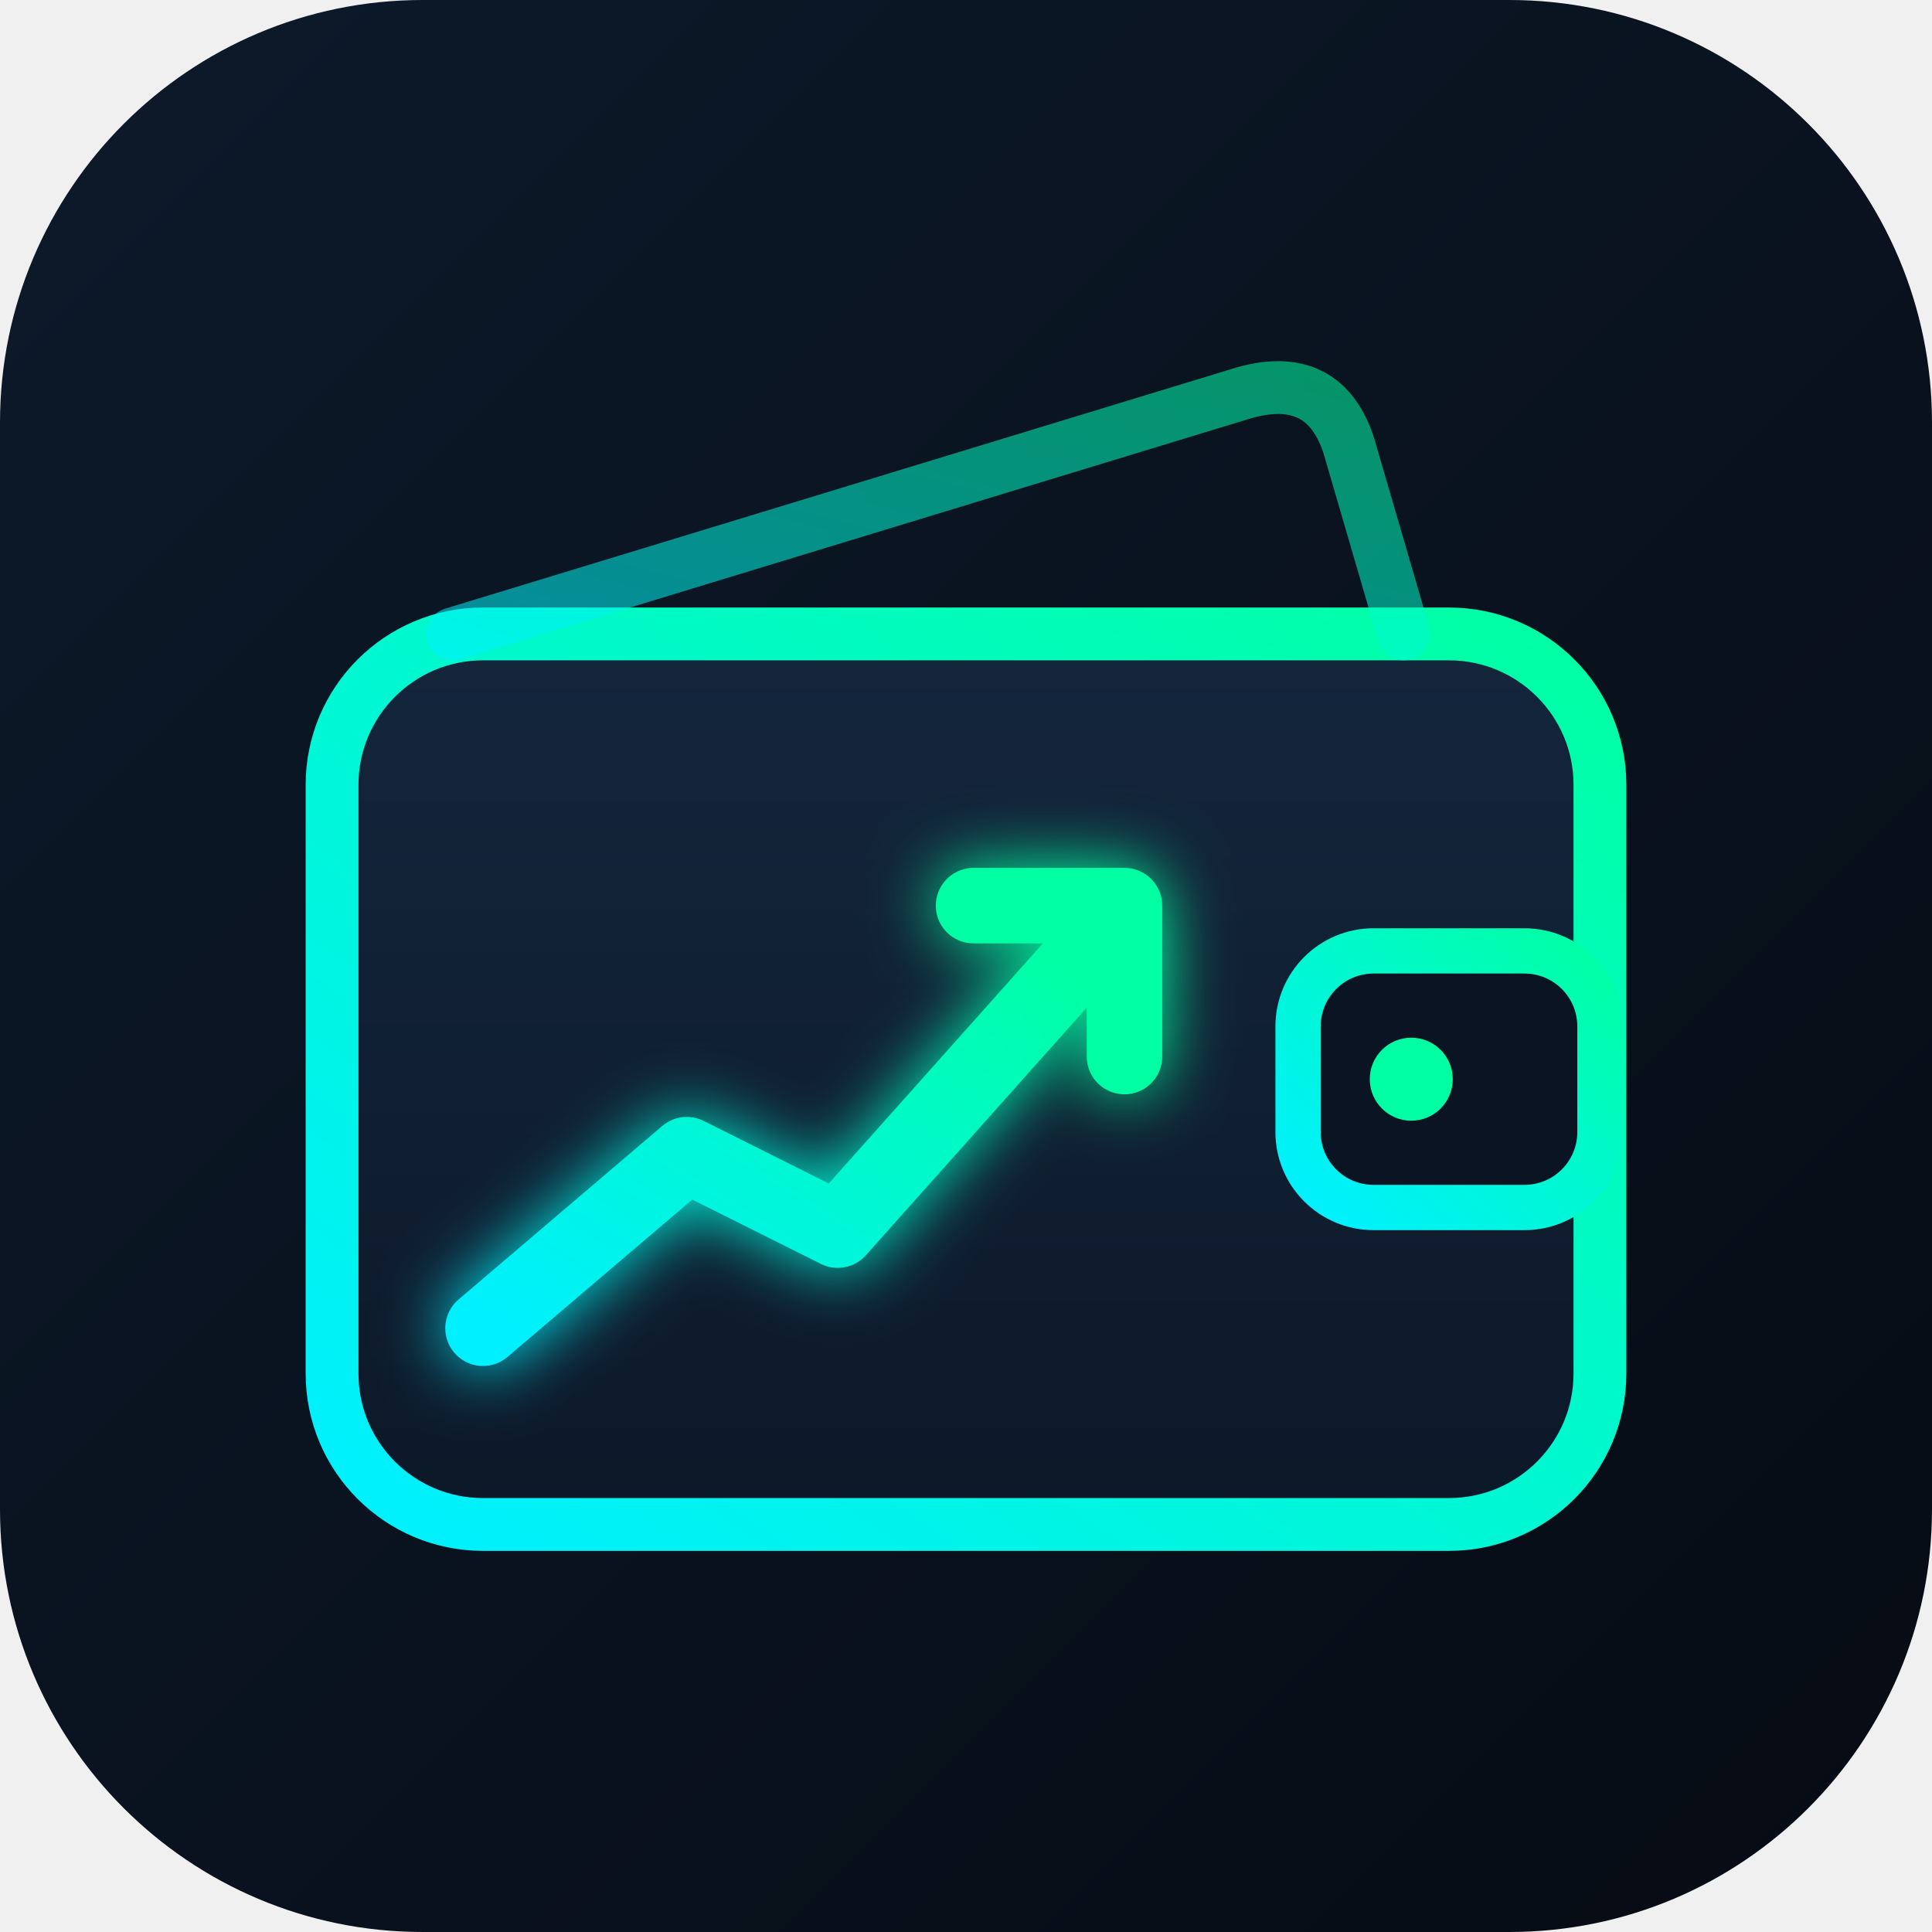
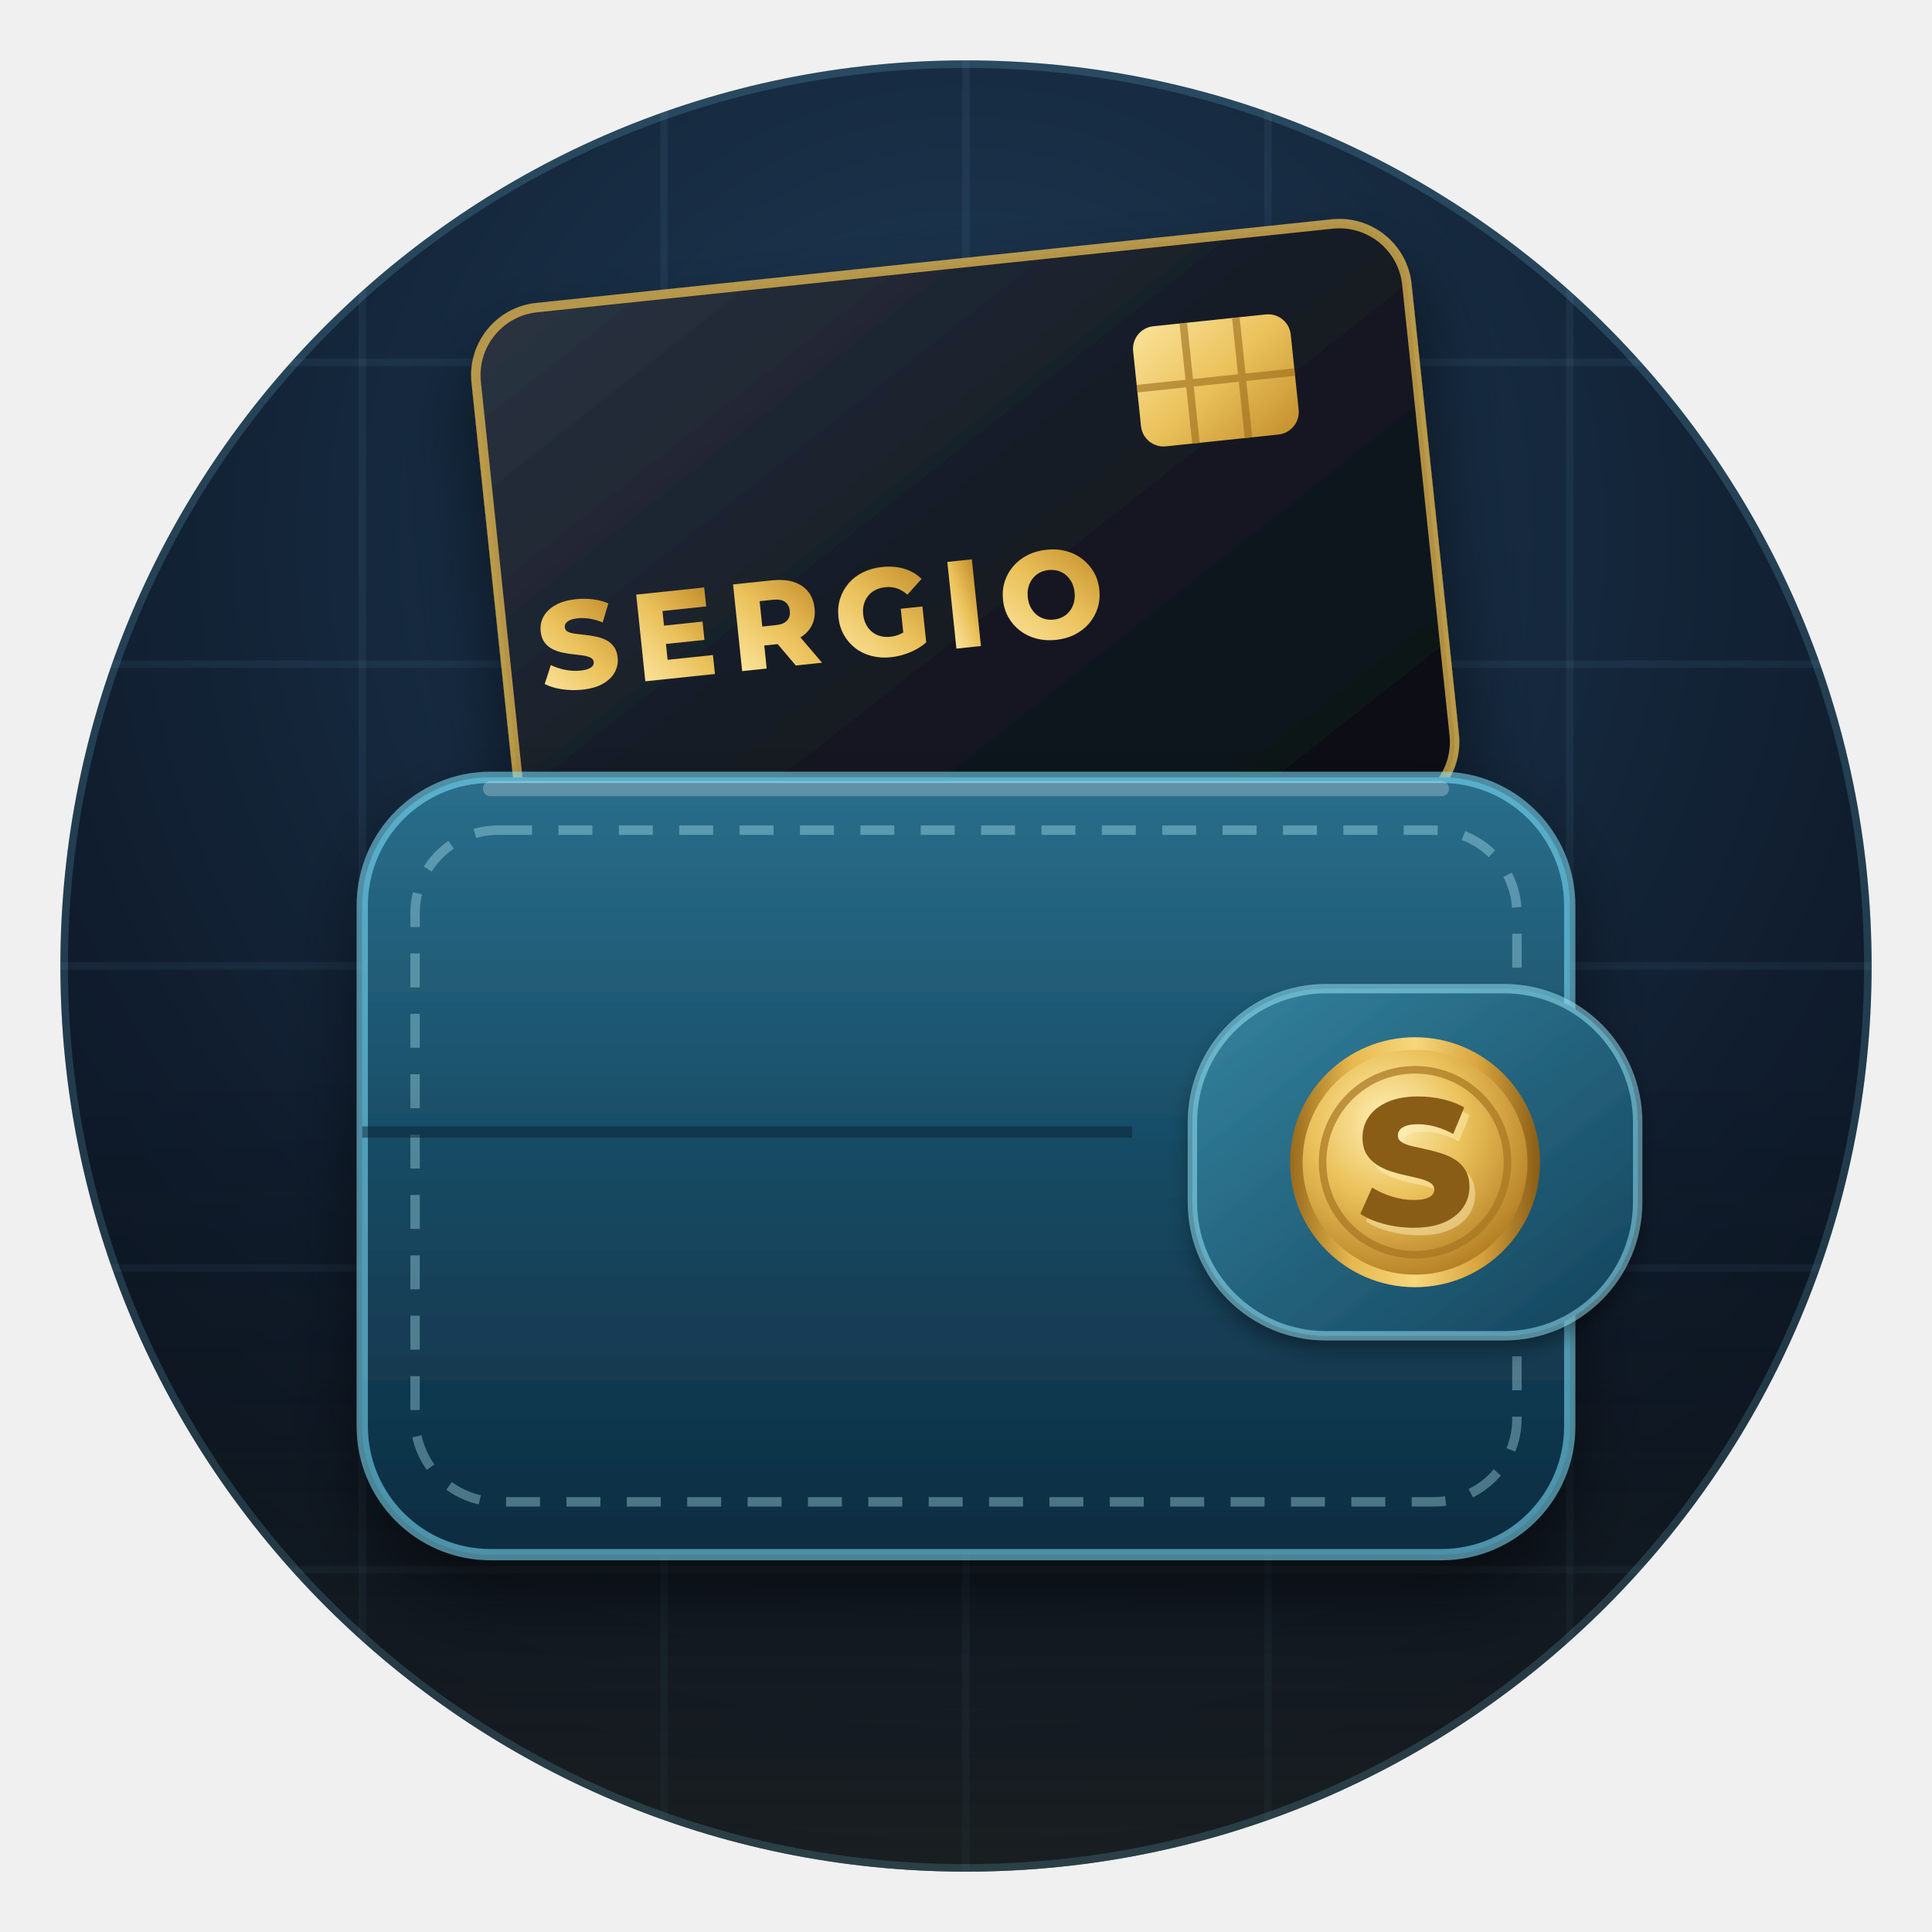
<svg xmlns="http://www.w3.org/2000/svg" viewBox="0 0 512 512">
  <defs>
-     <linearGradient id="bg" x1="0" y1="0" x2="1" y2="1">
-       <stop offset="0" stop-color="#0d1a2b" />
-       <stop offset="1" stop-color="#060b13" />
+     <radialGradient id="icbg" cx="50%" cy="28%" r="80%">
+       <stop offset="0" stop-color="#1e3b57" />
+       <stop offset=".6" stop-color="#101d2e" />
+       <stop offset="1" stop-color="#0a121d" />
+     </radialGradient>
+     <linearGradient id="icvig" x1="0" y1="0" x2="0" y2="1">
+       <stop offset=".55" stop-color="#000" stop-opacity="0" />
+       <stop offset="1" stop-color="#2a2a22" stop-opacity=".55" />
    </linearGradient>
-     <linearGradient id="neon" x1="0" y1="1" x2="1" y2="0">
-       <stop offset="0" stop-color="#00F0FF" />
-       <stop offset="1" stop-color="#00FFA3" />
+     <clipPath id="iccc">
+       <circle cx="256" cy="256" r="240" />
+     </clipPath>
+     <linearGradient id="iclea" x1="0" y1="0" x2="0" y2="1">
+       <stop offset="0" stop-color="#2a6f8c" />
+       <stop offset=".5" stop-color="#174a63" />
+       <stop offset="1" stop-color="#0d2c40" />
    </linearGradient>
-     <linearGradient id="wal" x1="0" y1="0" x2="0" y2="1">
-       <stop offset="0" stop-color="#14263d" />
-       <stop offset="1" stop-color="#0c1828" />
+     <linearGradient id="iclea2" x1="0" y1="0" x2="1" y2="1">
+       <stop offset="0" stop-color="#34839f" />
+       <stop offset="1" stop-color="#14435b" />
    </linearGradient>
-     <filter id="glow" filterUnits="userSpaceOnUse" x="0" y="0" width="512" height="512">
-       <feGaussianBlur stdDeviation="9" result="b" />
-       <feMerge>
-         <feMergeNode in="b" />
-         <feMergeNode in="SourceGraphic" />
-       </feMerge>
+     <linearGradient id="icrimg" x1="0" y1="0" x2="1" y2="0">
+       <stop offset="0" stop-color="#9a6b1c" />
+       <stop offset=".25" stop-color="#e7b94f" />
+       <stop offset=".5" stop-color="#f7d77c" />
+       <stop offset=".75" stop-color="#d9a640" />
+       <stop offset="1" stop-color="#8a5d16" />
+     </linearGradient>
+     <linearGradient id="icfaceg" x1="0" y1="0" x2="1" y2="1">
+       <stop offset="0" stop-color="#fbe39a" />
+       <stop offset=".5" stop-color="#eac15a" />
+       <stop offset="1" stop-color="#c48f2c" />
+     </linearGradient>
+     <radialGradient id="iccoin" cx="38%" cy="32%" r="75%">
+       <stop offset="0" stop-color="#fff0b8" />
+       <stop offset=".45" stop-color="#ebc25b" />
+       <stop offset="1" stop-color="#b07a1f" />
+     </radialGradient>
+     <linearGradient id="iccyan" x1="0" y1="1" x2="1" y2="0">
+       <stop offset="0" stop-color="#4fc3dc" />
+       <stop offset="1" stop-color="#a8f3ff" />
+     </linearGradient>
+     <linearGradient id="iccard1" x1="0" y1="0" x2="1" y2="1">
+       <stop offset="0" stop-color="#7fe7ff" />
+       <stop offset="1" stop-color="#2aa9c9" />
+     </linearGradient>
+     <linearGradient id="iccard2" x1="0" y1="0" x2="1" y2="1">
+       <stop offset="0" stop-color="#6ff5c4" />
+       <stop offset="1" stop-color="#1fb487" />
+     </linearGradient>
+     <linearGradient id="iccardk" x1="0" y1="0" x2="1" y2="1">
+       <stop offset="0" stop-color="#2b3442" />
+       <stop offset=".5" stop-color="#151b25" />
+       <stop offset="1" stop-color="#0a0e14" />
+     </linearGradient>
+     <filter id="icglow" filterUnits="userSpaceOnUse" x="0" y="0" width="512" height="512">
+       <feGaussianBlur stdDeviation="8" />
+     </filter>
+     <filter id="icsh" filterUnits="userSpaceOnUse" x="0" y="0" width="512" height="512">
+       <feDropShadow dx="0" dy="10" stdDeviation="10" flood-color="#000" flood-opacity=".55" />
+     </filter>
+     <filter id="icsh2" filterUnits="userSpaceOnUse" x="0" y="0" width="512" height="512">
+       <feDropShadow dx="0" dy="3" stdDeviation="3" flood-color="#000" flood-opacity=".45" />
    </filter>
  </defs>
-   <rect width="512" height="512" rx="112" fill="url(#bg)" />
-   <rect x="88" y="168" width="336" height="236" rx="40" fill="url(#wal)" stroke="url(#neon)" stroke-width="14" />
-   <path d="M120 168 L330 104 Q352 98 358 120 L372 168" fill="none" stroke="url(#neon)" stroke-width="14" stroke-linejoin="round" stroke-linecap="round" opacity=".55" />
-   <rect x="344" y="252" width="80" height="68" rx="20" fill="#0a1422" stroke="url(#neon)" stroke-width="12" />
-   <circle cx="374" cy="286" r="11" fill="#00FFA3" />
-   <polyline points="128,352 182,306 222,326 288,252" fill="none" stroke="url(#neon)" stroke-width="20" stroke-linecap="round" stroke-linejoin="round" filter="url(#glow)" />
-   <path d="M258 240 L298 240 L298 280" fill="none" stroke="#00FFA3" stroke-width="20" stroke-linecap="round" stroke-linejoin="round" filter="url(#glow)" />
+   <g clip-path="url(#iccc)">
+     <rect width="512" height="512" fill="url(#icbg)" />
+     <line x1="96" y1="0" x2="96" y2="512" stroke="#9fd8ff" stroke-opacity=".06" stroke-width="2" />
+     <line x1="176" y1="0" x2="176" y2="512" stroke="#9fd8ff" stroke-opacity=".06" stroke-width="2" />
+     <line x1="256" y1="0" x2="256" y2="512" stroke="#9fd8ff" stroke-opacity=".06" stroke-width="2" />
+     <line x1="336" y1="0" x2="336" y2="512" stroke="#9fd8ff" stroke-opacity=".06" stroke-width="2" />
+     <line x1="416" y1="0" x2="416" y2="512" stroke="#9fd8ff" stroke-opacity=".06" stroke-width="2" />
+     <line x1="0" y1="96" x2="512" y2="96" stroke="#9fd8ff" stroke-opacity=".06" stroke-width="2" />
+     <line x1="0" y1="176" x2="512" y2="176" stroke="#9fd8ff" stroke-opacity=".06" stroke-width="2" />
+     <line x1="0" y1="256" x2="512" y2="256" stroke="#9fd8ff" stroke-opacity=".06" stroke-width="2" />
+     <line x1="0" y1="336" x2="512" y2="336" stroke="#9fd8ff" stroke-opacity=".06" stroke-width="2" />
+     <line x1="0" y1="416" x2="512" y2="416" stroke="#9fd8ff" stroke-opacity=".06" stroke-width="2" />
+     <rect width="512" height="512" fill="url(#icvig)" />
+   </g>
+   <circle cx="256" cy="256" r="239" fill="none" stroke="#7fd6ee" stroke-opacity=".18" stroke-width="2" />
+   <g transform="rotate(-6 256 150)" filter="url(#icsh)">
+     <rect x="132" y="70" width="248" height="156" rx="18" fill="url(#iccardk)" stroke="#e7b94f" stroke-opacity=".75" stroke-width="2.5" />
+     <rect x="306" y="92" width="42" height="32" rx="6" fill="url(#icfaceg)" />
+     <path d="M306 108 H348 M320 92 V124 M334 92 V124" stroke="#9a6b1c" stroke-opacity=".6" stroke-width="2" />
+     <g transform="translate(141.0,171.5) scale(0.033,-0.033)" fill="url(#icfaceg)">
+       <path transform="translate(0,0)" d="M316 -14Q230 -14 150.5 7.5Q71 29 21 63L86 209Q133 179 194.5 159.5Q256 140 317 140Q358 140 383.0 147.5Q408 155 419.5 167.5Q431 180 431 197Q431 221 409.0 235.0Q387 249 352.0 258.0Q317 267 274.5 276.0Q232 285 189.5 299.0Q147 313 112.0 335.5Q77 358 55.0 394.5Q33 431 33 487Q33 550 67.5 601.0Q102 652 171.0 683.0Q240 714 343 714Q412 714 478.5 698.5Q545 683 597 653L536 506Q486 533 437.0 546.5Q388 560 342 560Q301 560 276.0 551.5Q251 543 240.0 529.0Q229 515 229 497Q229 474 250.5 460.5Q272 447 307.5 438.5Q343 430 385.5 421.0Q428 412 470.5 398.5Q513 385 548.0 362.5Q583 340 604.5 303.5Q626 267 626 212Q626 151 591.5 99.5Q557 48 488.5 17.0Q420 -14 316 -14Z" />
+       <path transform="translate(757,0)" d="M70 0V700H619V547H266V153H632V0ZM252 281V429H577V281Z" />
+       <path transform="translate(1539,0)" d="M70 0V700H383Q536 700 618.5 630.5Q701 561 701 441Q701 362 663.0 304.5Q625 247 555.5 216.5Q486 186 390 186H180L268 269V0ZM503 0 329 255H540L715 0ZM268 248 180 339H378Q440 339 470.5 366.0Q501 393 501 441Q501 490 470.5 517.0Q440 544 378 544H180L268 635Z" />
+       <path transform="translate(2389,0)" d="M420 -14Q337 -14 266.0 12.5Q195 39 143.5 88.0Q92 137 63.0 203.5Q34 270 34 350Q34 430 63.0 496.5Q92 563 144.0 612.0Q196 661 267.5 687.5Q339 714 424 714Q523 714 601.0 681.0Q679 648 730 586L604 472Q568 511 526.5 530.5Q485 550 434 550Q389 550 352.0 536.0Q315 522 289.0 495.5Q263 469 248.5 432.5Q234 396 234 350Q234 306 248.5 269.0Q263 232 289.0 205.5Q315 179 351.5 164.5Q388 150 432 150Q476 150 518.0 164.5Q560 179 603 214L714 75Q654 32 575.0 9.0Q496 -14 420 -14ZM714 75 539 101V365H714Z" />
+       <path transform="translate(3269,0)" d="M70 0V700H268V0Z" />
+       <path transform="translate(3718,0)" d="M423 -14Q339 -14 268.0 13.0Q197 40 144.5 89.5Q92 139 63.0 205.0Q34 271 34 350Q34 429 63.0 495.0Q92 561 144.5 610.5Q197 660 268.0 687.0Q339 714 423 714Q508 714 578.5 687.0Q649 660 701.0 610.5Q753 561 782.5 495.0Q812 429 812 350Q812 271 782.5 204.5Q753 138 701.0 89.0Q649 40 578.5 13.0Q508 -14 423 -14ZM423 150Q463 150 497.5 164.0Q532 178 557.5 204.5Q583 231 597.5 268.0Q612 305 612 350Q612 396 597.5 432.5Q583 469 557.5 495.5Q532 522 497.5 536.0Q463 550 423 550Q383 550 348.5 536.0Q314 522 288.5 495.5Q263 469 248.5 432.5Q234 396 234 350Q234 305 248.5 268.0Q263 231 288.5 204.5Q314 178 348.5 164.0Q383 150 423 150Z" />
+     </g>
+   </g>
+   <g filter="url(#icsh)">
+     <rect x="96" y="206" width="320" height="206" rx="34" fill="url(#iclea)" />
+   </g>
+   <rect x="96" y="206" width="320" height="206" rx="34" fill="none" stroke="#7fe3ff" stroke-opacity=".55" stroke-width="3" />
+   <rect x="110" y="220" width="292" height="178" rx="22" fill="none" stroke="#bff3ff" stroke-opacity=".35" stroke-width="2.5" stroke-dasharray="9 7" />
+   <path d="M130 209 H382" stroke="#ffffff" stroke-opacity=".25" stroke-width="4" stroke-linecap="round" />
+   <path d="M96 300 H300" stroke="#0a2233" stroke-opacity=".5" stroke-width="3" />
+   <g filter="url(#icsh2)">
+     <rect x="316" y="262" width="118" height="92" rx="35.4" fill="url(#iclea2)" />
+   </g>
+   <rect x="316" y="262" width="118" height="92" rx="35.4" fill="none" stroke="#9eeeff" stroke-opacity=".5" stroke-width="2.5" />
+   <circle cx="375.0" cy="308.0" r="33.12" fill="url(#icrimg)" />
+   <circle cx="375.0" cy="308.0" r="29.8" fill="url(#iccoin)" />
+   <circle cx="375.0" cy="308.0" r="24.5" fill="none" stroke="#a77521" stroke-opacity=".7" stroke-width="2.0" />
+   <g transform="translate(361.0,326.7) scale(0.0478,-0.0478)" fill="#fff3c4" opacity=".45">
+     <path transform="translate(0,0)" d="M316 -14Q230 -14 150.5 7.5Q71 29 21 63L86 209Q133 179 194.5 159.5Q256 140 317 140Q358 140 383.0 147.5Q408 155 419.5 167.5Q431 180 431 197Q431 221 409.0 235.0Q387 249 352.0 258.0Q317 267 274.5 276.0Q232 285 189.5 299.0Q147 313 112.0 335.5Q77 358 55.0 394.5Q33 431 33 487Q33 550 67.5 601.0Q102 652 171.0 683.0Q240 714 343 714Q412 714 478.5 698.5Q545 683 597 653L536 506Q486 533 437.0 546.5Q388 560 342 560Q301 560 276.0 551.5Q251 543 240.0 529.0Q229 515 229 497Q229 474 250.5 460.5Q272 447 307.5 438.5Q343 430 385.5 421.0Q428 412 470.5 398.5Q513 385 548.0 362.5Q583 340 604.5 303.5Q626 267 626 212Q626 151 591.5 99.5Q557 48 488.5 17.0Q420 -14 316 -14Z" />
+   </g>
+   <g transform="translate(359.5,324.7) scale(0.0478,-0.0478)" fill="#8a5d16">
+     <path transform="translate(0,0)" d="M316 -14Q230 -14 150.5 7.5Q71 29 21 63L86 209Q133 179 194.5 159.5Q256 140 317 140Q358 140 383.0 147.5Q408 155 419.5 167.5Q431 180 431 197Q431 221 409.0 235.0Q387 249 352.0 258.0Q317 267 274.5 276.0Q232 285 189.5 299.0Q147 313 112.0 335.5Q77 358 55.0 394.5Q33 431 33 487Q33 550 67.5 601.0Q102 652 171.0 683.0Q240 714 343 714Q412 714 478.5 698.5Q545 683 597 653L536 506Q486 533 437.0 546.5Q388 560 342 560Q301 560 276.0 551.5Q251 543 240.0 529.0Q229 515 229 497Q229 474 250.5 460.5Q272 447 307.5 438.5Q343 430 385.5 421.0Q428 412 470.5 398.5Q513 385 548.0 362.5Q583 340 604.5 303.5Q626 267 626 212Q626 151 591.5 99.5Q557 48 488.5 17.0Q420 -14 316 -14Z" />
+   </g>
</svg>
